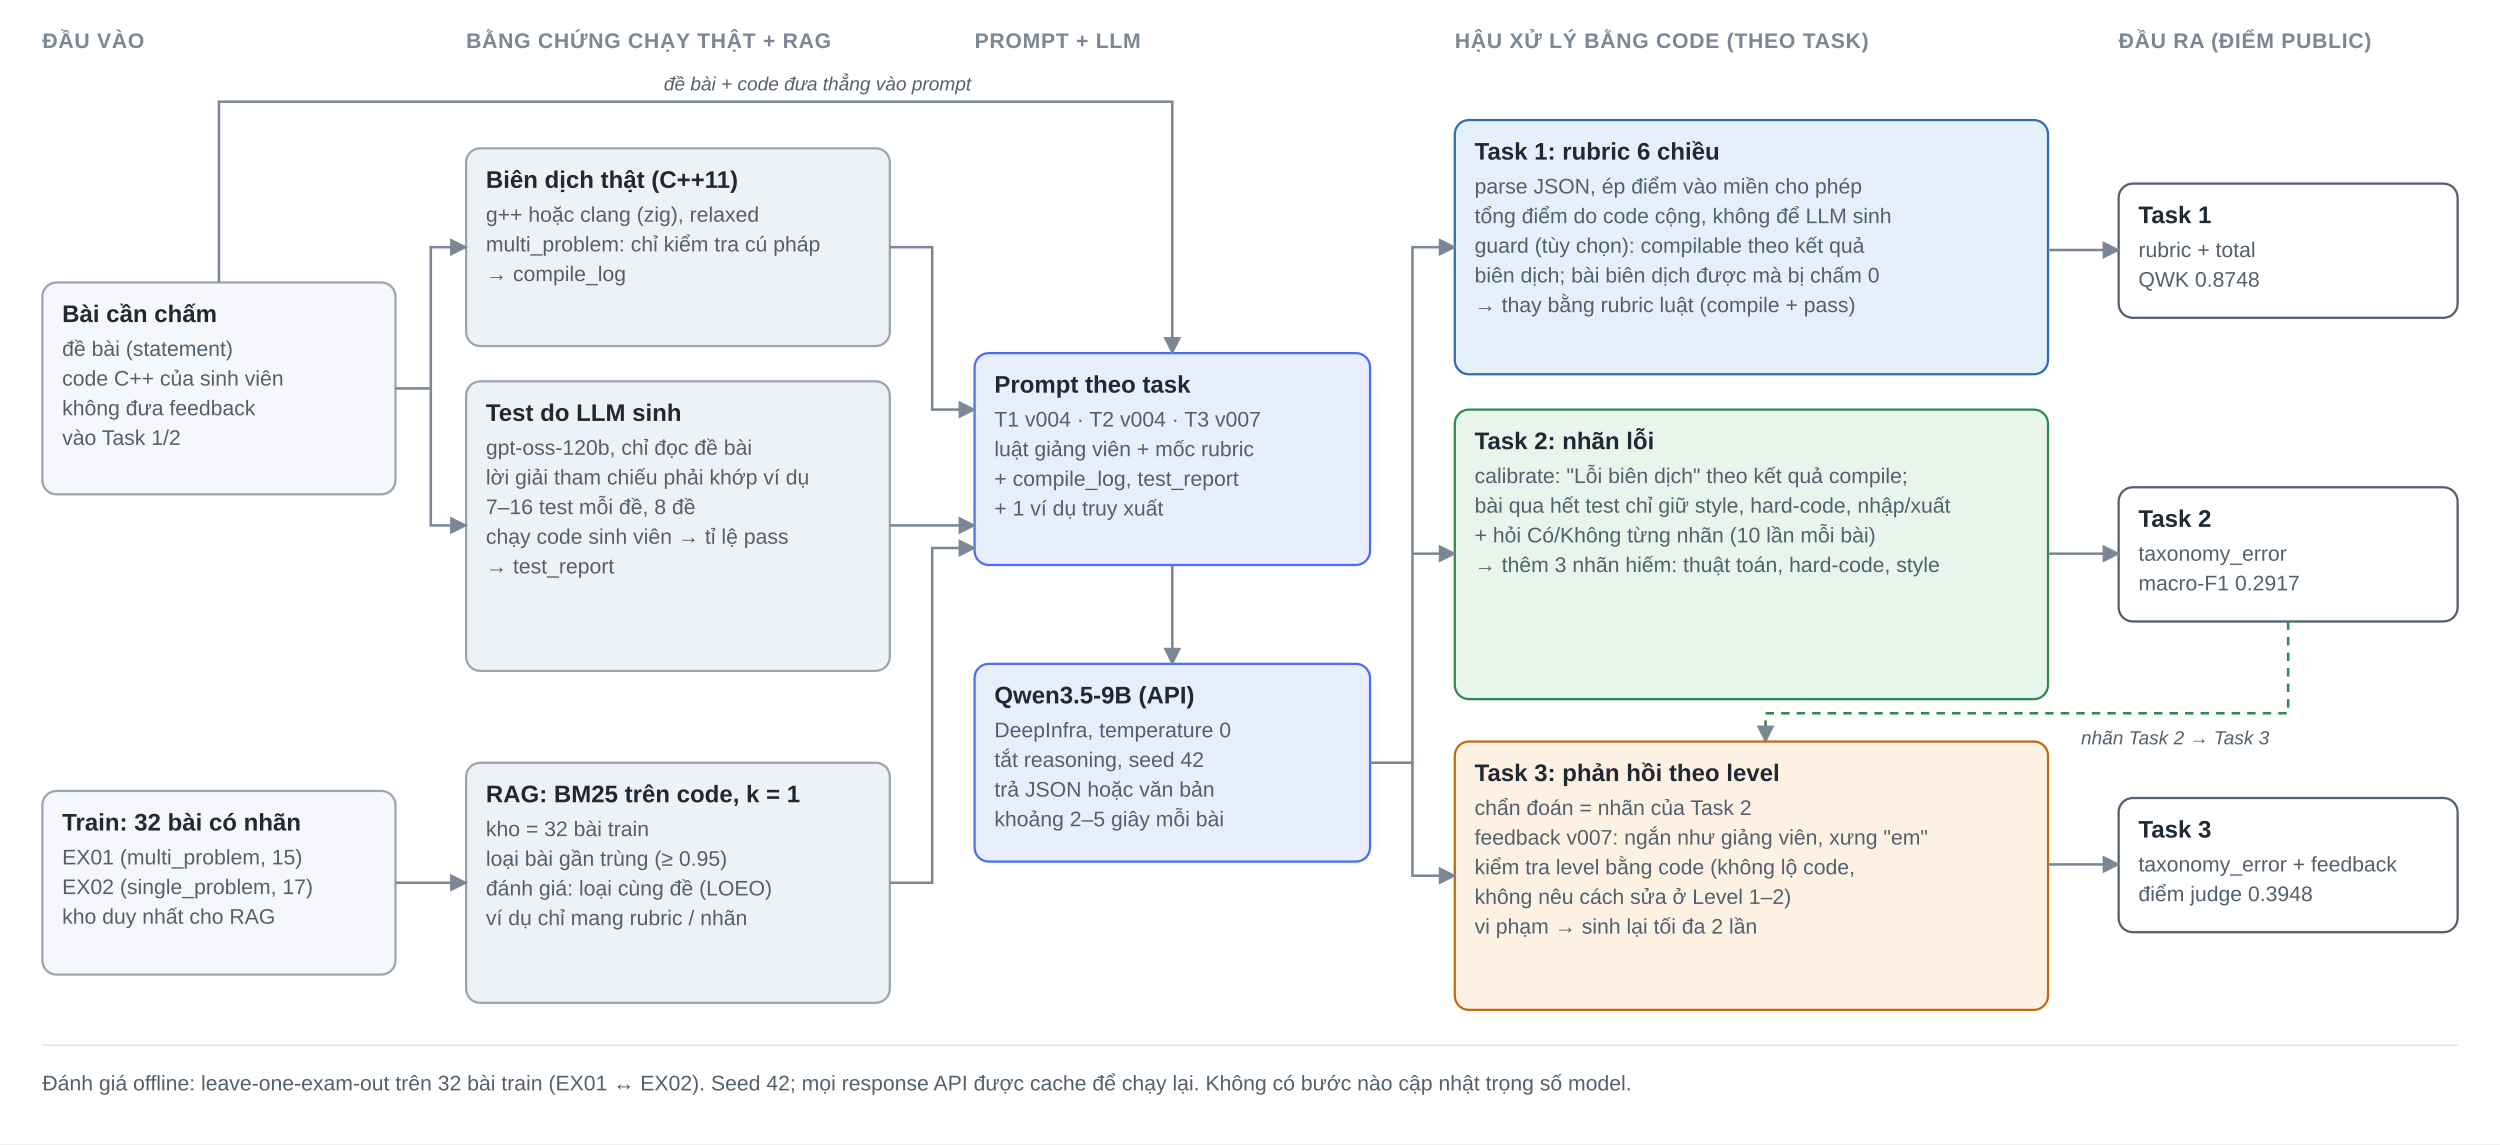
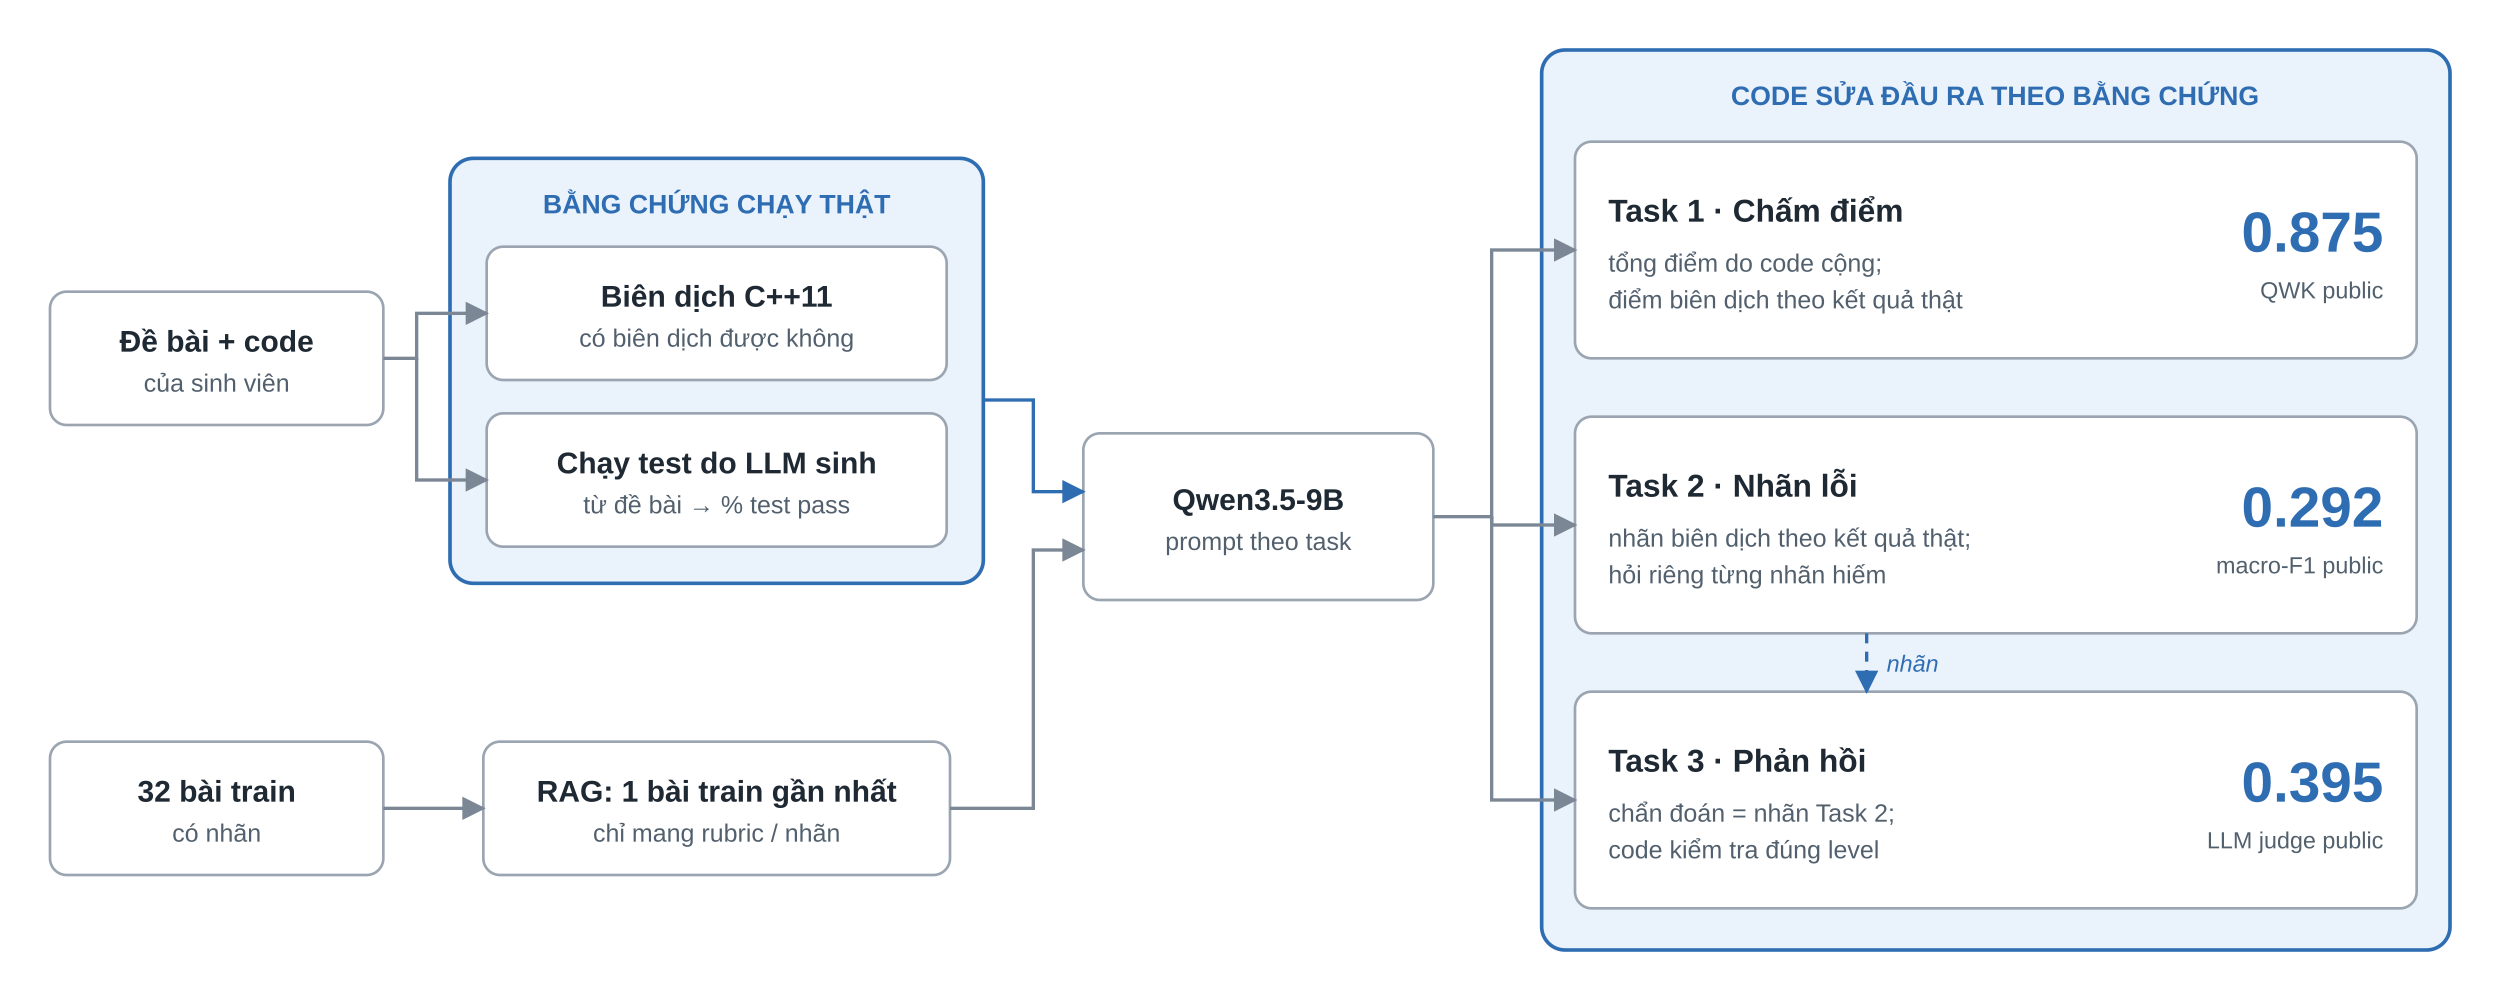
- <svg xmlns="http://www.w3.org/2000/svg" width="1770" height="810" viewBox="0 0 1770 810" font-family="Segoe UI, Arial, sans-serif">
+ <svg xmlns="http://www.w3.org/2000/svg" width="1500" height="600" viewBox="0 0 1500 600" font-family="Segoe UI, Arial, sans-serif">
  <defs>
-     <marker id="arr" viewBox="0 0 10 10" refX="9" refY="5" markerWidth="7" markerHeight="7" orient="auto-start-reverse">
+     <marker id="arr" viewBox="0 0 10 10" refX="9" refY="5" markerWidth="7" markerHeight="7" orient="auto">
      <path d="M0,0 L10,5 L0,10 z" fill="#7b8794" />
    </marker>
+     <marker id="arrA" viewBox="0 0 10 10" refX="9" refY="5" markerWidth="7" markerHeight="7" orient="auto">
+       <path d="M0,0 L10,5 L0,10 z" fill="#2f6db3" />
+     </marker>
  </defs>
-   <rect width="1770" height="810" fill="#ffffff" />
-   <text x="30" y="34" font-size="15" font-weight="700" fill="#7b8794" letter-spacing="0.5">ĐẦU VÀO</text>
-   <text x="330" y="34" font-size="15" font-weight="700" fill="#7b8794" letter-spacing="0.5">BẰNG CHỨNG CHẠY THẬT + RAG</text>
-   <text x="690" y="34" font-size="15" font-weight="700" fill="#7b8794" letter-spacing="0.5">PROMPT + LLM</text>
-   <text x="1030" y="34" font-size="15" font-weight="700" fill="#7b8794" letter-spacing="0.5">HẬU XỬ LÝ BẰNG CODE (THEO TASK)</text>
-   <text x="1500" y="34" font-size="15" font-weight="700" fill="#7b8794" letter-spacing="0.5">ĐẦU RA (ĐIỂM PUBLIC)</text>
-   <rect x="30" y="200" width="250" height="150" rx="10" fill="#f5f7fa" stroke="#9aa5b1" stroke-width="1.6" />
-   <text x="44" y="228" font-size="17" font-weight="700" fill="#1f2933">Bài cần chấm</text>
-   <text x="44" y="252" font-size="15" fill="#52606d">đề bài (statement)</text>
-   <text x="44" y="273" font-size="15" fill="#52606d">code C++ của sinh viên</text>
-   <text x="44" y="294" font-size="15" fill="#52606d">không đưa feedback</text>
-   <text x="44" y="315" font-size="15" fill="#52606d">vào Task 1/2</text>
-   <rect x="30" y="560" width="250" height="130" rx="10" fill="#f5f7fa" stroke="#9aa5b1" stroke-width="1.6" />
-   <text x="44" y="588" font-size="17" font-weight="700" fill="#1f2933">Train: 32 bài có nhãn</text>
-   <text x="44" y="612" font-size="15" fill="#52606d">EX01 (multi_problem, 15)</text>
-   <text x="44" y="633" font-size="15" fill="#52606d">EX02 (single_problem, 17)</text>
-   <text x="44" y="654" font-size="15" fill="#52606d">kho duy nhất cho RAG</text>
-   <rect x="330" y="105" width="300" height="140" rx="10" fill="#eef2f7" stroke="#9aa5b1" stroke-width="1.6" />
-   <text x="344" y="133" font-size="17" font-weight="700" fill="#1f2933">Biên dịch thật (C++11)</text>
-   <text x="344" y="157" font-size="15" fill="#52606d">g++ hoặc clang (zig), relaxed</text>
-   <text x="344" y="178" font-size="15" fill="#52606d">multi_problem: chỉ kiểm tra cú pháp</text>
-   <text x="344" y="199" font-size="15" fill="#52606d">→ compile_log</text>
-   <rect x="330" y="270" width="300" height="205" rx="10" fill="#eef2f7" stroke="#9aa5b1" stroke-width="1.6" />
-   <text x="344" y="298" font-size="17" font-weight="700" fill="#1f2933">Test do LLM sinh</text>
-   <text x="344" y="322" font-size="15" fill="#52606d">gpt-oss-120b, chỉ đọc đề bài</text>
-   <text x="344" y="343" font-size="15" fill="#52606d">lời giải tham chiếu phải khớp ví dụ</text>
-   <text x="344" y="364" font-size="15" fill="#52606d">7–16 test mỗi đề, 8 đề</text>
-   <text x="344" y="385" font-size="15" fill="#52606d">chạy code sinh viên → tỉ lệ pass</text>
-   <text x="344" y="406" font-size="15" fill="#52606d">→ test_report</text>
-   <rect x="330" y="540" width="300" height="170" rx="10" fill="#eef2f7" stroke="#9aa5b1" stroke-width="1.6" />
-   <text x="344" y="568" font-size="17" font-weight="700" fill="#1f2933">RAG: BM25 trên code, k = 1</text>
-   <text x="344" y="592" font-size="15" fill="#52606d">kho = 32 bài train</text>
-   <text x="344" y="613" font-size="15" fill="#52606d">loại bài gần trùng (≥ 0.95)</text>
-   <text x="344" y="634" font-size="15" fill="#52606d">đánh giá: loại cùng đề (LOEO)</text>
-   <text x="344" y="655" font-size="15" fill="#52606d">ví dụ chỉ mang rubric / nhãn</text>
-   <rect x="690" y="250" width="280" height="150" rx="10" fill="#e8eefc" stroke="#4c6ef5" stroke-width="1.6" />
-   <text x="704" y="278" font-size="17" font-weight="700" fill="#1f2933">Prompt theo task</text>
-   <text x="704" y="302" font-size="15" fill="#52606d">T1 v004 · T2 v004 · T3 v007</text>
-   <text x="704" y="323" font-size="15" fill="#52606d">luật giảng viên + mốc rubric</text>
-   <text x="704" y="344" font-size="15" fill="#52606d">+ compile_log, test_report</text>
-   <text x="704" y="365" font-size="15" fill="#52606d">+ 1 ví dụ truy xuất</text>
-   <rect x="690" y="470" width="280" height="140" rx="10" fill="#e8eefc" stroke="#4c6ef5" stroke-width="1.6" />
-   <text x="704" y="498" font-size="17" font-weight="700" fill="#1f2933">Qwen3.5-9B (API)</text>
-   <text x="704" y="522" font-size="15" fill="#52606d">DeepInfra, temperature 0</text>
-   <text x="704" y="543" font-size="15" fill="#52606d">tắt reasoning, seed 42</text>
-   <text x="704" y="564" font-size="15" fill="#52606d">trả JSON hoặc văn bản</text>
-   <text x="704" y="585" font-size="15" fill="#52606d">khoảng 2–5 giây mỗi bài</text>
-   <rect x="1030" y="85" width="420" height="180" rx="10" fill="#e6f0fb" stroke="#2f6db3" stroke-width="1.6" />
-   <text x="1044" y="113" font-size="17" font-weight="700" fill="#1f2933">Task 1: rubric 6 chiều</text>
-   <text x="1044" y="137" font-size="15" fill="#52606d">parse JSON, ép điểm vào miền cho phép</text>
-   <text x="1044" y="158" font-size="15" fill="#52606d">tổng điểm do code cộng, không để LLM sinh</text>
-   <text x="1044" y="179" font-size="15" fill="#52606d">guard (tùy chọn): compilable theo kết quả</text>
-   <text x="1044" y="200" font-size="15" fill="#52606d">biên dịch; bài biên dịch được mà bị chấm 0</text>
-   <text x="1044" y="221" font-size="15" fill="#52606d">→ thay bằng rubric luật (compile + pass)</text>
-   <rect x="1030" y="290" width="420" height="205" rx="10" fill="#e7f5ec" stroke="#2f8a4f" stroke-width="1.6" />
-   <text x="1044" y="318" font-size="17" font-weight="700" fill="#1f2933">Task 2: nhãn lỗi</text>
-   <text x="1044" y="342" font-size="15" fill="#52606d">calibrate: "Lỗi biên dịch" theo kết quả compile;</text>
-   <text x="1044" y="363" font-size="15" fill="#52606d">bài qua hết test chỉ giữ style, hard-code, nhập/xuất</text>
-   <text x="1044" y="384" font-size="15" fill="#52606d">+ hỏi Có/Không từng nhãn (10 lần mỗi bài)</text>
-   <text x="1044" y="405" font-size="15" fill="#52606d">→ thêm 3 nhãn hiếm: thuật toán, hard-code, style</text>
-   <rect x="1030" y="525" width="420" height="190" rx="10" fill="#fdf1e4" stroke="#c26a12" stroke-width="1.6" />
-   <text x="1044" y="553" font-size="17" font-weight="700" fill="#1f2933">Task 3: phản hồi theo level</text>
-   <text x="1044" y="577" font-size="15" fill="#52606d">chẩn đoán = nhãn của Task 2</text>
-   <text x="1044" y="598" font-size="15" fill="#52606d">feedback v007: ngắn như giảng viên, xưng "em"</text>
-   <text x="1044" y="619" font-size="15" fill="#52606d">kiểm tra level bằng code (không lộ code,</text>
-   <text x="1044" y="640" font-size="15" fill="#52606d">không nêu cách sửa ở Level 1–2)</text>
-   <text x="1044" y="661" font-size="15" fill="#52606d">vi phạm → sinh lại tối đa 2 lần</text>
-   <rect x="1500" y="130" width="240" height="95" rx="10" fill="#ffffff" stroke="#52606d" stroke-width="1.6" />
-   <text x="1514" y="158" font-size="17" font-weight="700" fill="#1f2933">Task 1</text>
-   <text x="1514" y="182" font-size="15" fill="#52606d">rubric + total</text>
-   <text x="1514" y="203" font-size="15" fill="#52606d">QWK 0.8748</text>
-   <rect x="1500" y="345" width="240" height="95" rx="10" fill="#ffffff" stroke="#52606d" stroke-width="1.6" />
-   <text x="1514" y="373" font-size="17" font-weight="700" fill="#1f2933">Task 2</text>
-   <text x="1514" y="397" font-size="15" fill="#52606d">taxonomy_error</text>
-   <text x="1514" y="418" font-size="15" fill="#52606d">macro-F1 0.2917</text>
-   <rect x="1500" y="565" width="240" height="95" rx="10" fill="#ffffff" stroke="#52606d" stroke-width="1.6" />
-   <text x="1514" y="593" font-size="17" font-weight="700" fill="#1f2933">Task 3</text>
-   <text x="1514" y="617" font-size="15" fill="#52606d">taxonomy_error + feedback</text>
-   <text x="1514" y="638" font-size="15" fill="#52606d">điểm judge 0.3948</text>
-   <path d="M280,275 L305,275 L305,175 L330,175" fill="none" stroke="#7b8794" stroke-width="1.8" marker-end="url(#arr)" />
-   <path d="M305,275 L305,372 L330,372" fill="none" stroke="#7b8794" stroke-width="1.8" marker-end="url(#arr)" />
-   <path d="M280,625 L330,625" fill="none" stroke="#7b8794" stroke-width="1.8" marker-end="url(#arr)" />
-   <path d="M155,200 L155,72 L830,72 L830,250" fill="none" stroke="#7b8794" stroke-width="1.8" marker-end="url(#arr)" />
-   <text x="470" y="64" font-size="13.5" fill="#52606d" font-style="italic" text-anchor="start">đề bài + code đưa thẳng vào prompt</text>
-   <path d="M630,175 L660,175 L660,290 L690,290" fill="none" stroke="#7b8794" stroke-width="1.8" marker-end="url(#arr)" />
-   <path d="M630,372 L690,372" fill="none" stroke="#7b8794" stroke-width="1.8" marker-end="url(#arr)" />
-   <path d="M630,625 L660,625 L660,388 L690,388" fill="none" stroke="#7b8794" stroke-width="1.8" marker-end="url(#arr)" />
-   <path d="M830,400 L830,470" fill="none" stroke="#7b8794" stroke-width="1.8" marker-end="url(#arr)" />
-   <path d="M970,540 L1000,540 L1000,175 L1030,175" fill="none" stroke="#7b8794" stroke-width="1.8" marker-end="url(#arr)" />
-   <path d="M1000,392 L1030,392" fill="none" stroke="#7b8794" stroke-width="1.8" marker-end="url(#arr)" />
-   <path d="M1000,540 L1000,620 L1030,620" fill="none" stroke="#7b8794" stroke-width="1.8" marker-end="url(#arr)" />
-   <path d="M1450,177 L1500,177" fill="none" stroke="#7b8794" stroke-width="1.8" marker-end="url(#arr)" />
-   <path d="M1450,392 L1500,392" fill="none" stroke="#7b8794" stroke-width="1.8" marker-end="url(#arr)" />
-   <path d="M1450,612 L1500,612" fill="none" stroke="#7b8794" stroke-width="1.8" marker-end="url(#arr)" />
-   <path d="M1620,440 L1620,505 L1250,505 L1250,525" fill="none" stroke="#2f8a4f" stroke-width="1.8" stroke-dasharray="6 5" marker-end="url(#arr)" />
-   <text x="1540" y="527" font-size="13.5" fill="#52606d" font-style="italic" text-anchor="middle">nhãn Task 2 → Task 3</text>
-   <line x1="30" y1="740" x2="1740" y2="740" stroke="#d9e2ec" />
-   <text x="30" y="772" font-size="15" fill="#52606d">Đánh giá offline: leave-one-exam-out trên 32 bài train (EX01 ↔ EX02). Seed 42; mọi response API được cache để chạy lại. Không có bước nào cập nhật trọng số model.</text>
+   <rect width="1500" height="600" fill="#ffffff" />
+   <rect x="30" y="175" width="200" height="80" rx="10" fill="#ffffff" stroke="#9aa5b1" stroke-width="1.6" />
+   <text x="130.0" y="211.0" font-size="18" font-weight="700" fill="#1f2933" text-anchor="middle">Đề bài + code</text>
+   <text x="130.0" y="235.0" font-size="15" font-weight="400" fill="#52606d" text-anchor="middle">của sinh viên</text>
+   <rect x="30" y="445" width="200" height="80" rx="10" fill="#ffffff" stroke="#9aa5b1" stroke-width="1.6" />
+   <text x="130.0" y="481.0" font-size="18" font-weight="700" fill="#1f2933" text-anchor="middle">32 bài train</text>
+   <text x="130.0" y="505.0" font-size="15" font-weight="400" fill="#52606d" text-anchor="middle">có nhãn</text>
+   <rect x="270" y="95" width="320" height="255" rx="14" fill="#eaf2fb" stroke="#2f6db3" stroke-width="2.2" />
+   <text x="430" y="128" font-size="16" font-weight="700" fill="#2f6db3" text-anchor="middle">BẰNG CHỨNG CHẠY THẬT</text>
+   <rect x="292" y="148" width="276" height="80" rx="10" fill="#ffffff" stroke="#9aa5b1" stroke-width="1.6" />
+   <text x="430.0" y="184.0" font-size="18" font-weight="700" fill="#1f2933" text-anchor="middle">Biên dịch C++11</text>
+   <text x="430.0" y="208.0" font-size="15" font-weight="400" fill="#52606d" text-anchor="middle">có biên dịch được không</text>
+   <rect x="292" y="248" width="276" height="80" rx="10" fill="#ffffff" stroke="#9aa5b1" stroke-width="1.6" />
+   <text x="430.0" y="284.0" font-size="18" font-weight="700" fill="#1f2933" text-anchor="middle">Chạy test do LLM sinh</text>
+   <text x="430.0" y="308.0" font-size="15" font-weight="400" fill="#52606d" text-anchor="middle">từ đề bài → % test pass</text>
+   <rect x="290" y="445" width="280" height="80" rx="10" fill="#ffffff" stroke="#9aa5b1" stroke-width="1.6" />
+   <text x="430.0" y="481.0" font-size="18" font-weight="700" fill="#1f2933" text-anchor="middle">RAG: 1 bài train gần nhất</text>
+   <text x="430.0" y="505.0" font-size="15" font-weight="400" fill="#52606d" text-anchor="middle">chỉ mang rubric / nhãn</text>
+   <rect x="650" y="260" width="210" height="100" rx="10" fill="#ffffff" stroke="#9aa5b1" stroke-width="1.6" />
+   <text x="755.0" y="306.0" font-size="18" font-weight="700" fill="#1f2933" text-anchor="middle">Qwen3.5-9B</text>
+   <text x="755.0" y="330.0" font-size="15" font-weight="400" fill="#52606d" text-anchor="middle">prompt theo task</text>
+   <rect x="925" y="30" width="545" height="540" rx="14" fill="#eaf2fb" stroke="#2f6db3" stroke-width="2.2" />
+   <text x="1197" y="63" font-size="16" font-weight="700" fill="#2f6db3" text-anchor="middle">CODE SỬA ĐẦU RA THEO BẰNG CHỨNG</text>
+   <rect x="945" y="85" width="505" height="130" rx="10" fill="#ffffff" stroke="#9aa5b1" stroke-width="1.6" />
+   <text x="965" y="133" font-size="19" font-weight="700" fill="#1f2933" text-anchor="start">Task 1 · Chấm điểm</text>
+   <text x="965" y="163" font-size="15" font-weight="400" fill="#52606d" text-anchor="start">tổng điểm do code cộng;</text>
+   <text x="965" y="185" font-size="15" font-weight="400" fill="#52606d" text-anchor="start">điểm biên dịch theo kết quả thật</text>
+   <text x="1430" y="151" font-size="34" font-weight="700" fill="#2f6db3" text-anchor="end">0.875</text>
+   <text x="1430" y="179" font-size="14" font-weight="400" fill="#52606d" text-anchor="end">QWK public</text>
+   <rect x="945" y="250" width="505" height="130" rx="10" fill="#ffffff" stroke="#9aa5b1" stroke-width="1.6" />
+   <text x="965" y="298" font-size="19" font-weight="700" fill="#1f2933" text-anchor="start">Task 2 · Nhãn lỗi</text>
+   <text x="965" y="328" font-size="15" font-weight="400" fill="#52606d" text-anchor="start">nhãn biên dịch theo kết quả thật;</text>
+   <text x="965" y="350" font-size="15" font-weight="400" fill="#52606d" text-anchor="start">hỏi riêng từng nhãn hiếm</text>
+   <text x="1430" y="316" font-size="34" font-weight="700" fill="#2f6db3" text-anchor="end">0.292</text>
+   <text x="1430" y="344" font-size="14" font-weight="400" fill="#52606d" text-anchor="end">macro-F1 public</text>
+   <rect x="945" y="415" width="505" height="130" rx="10" fill="#ffffff" stroke="#9aa5b1" stroke-width="1.6" />
+   <text x="965" y="463" font-size="19" font-weight="700" fill="#1f2933" text-anchor="start">Task 3 · Phản hồi</text>
+   <text x="965" y="493" font-size="15" font-weight="400" fill="#52606d" text-anchor="start">chẩn đoán = nhãn Task 2;</text>
+   <text x="965" y="515" font-size="15" font-weight="400" fill="#52606d" text-anchor="start">code kiểm tra đúng level</text>
+   <text x="1430" y="481" font-size="34" font-weight="700" fill="#2f6db3" text-anchor="end">0.395</text>
+   <text x="1430" y="509" font-size="14" font-weight="400" fill="#52606d" text-anchor="end">LLM judge public</text>
+   <path d="M230,215 L250,215 L250,188 L292,188" fill="none" stroke="#7b8794" stroke-width="2" marker-end="url(#arr)" />
+   <path d="M250,215 L250,288 L292,288" fill="none" stroke="#7b8794" stroke-width="2" marker-end="url(#arr)" />
+   <path d="M230,485 L290,485" fill="none" stroke="#7b8794" stroke-width="2" marker-end="url(#arr)" />
+   <path d="M590,240 L620,240 L620,295 L650,295" fill="none" stroke="#2f6db3" stroke-width="2" marker-end="url(#arrA)" />
+   <path d="M570,485 L620,485 L620,330 L650,330" fill="none" stroke="#7b8794" stroke-width="2" marker-end="url(#arr)" />
+   <path d="M860,310 L895,310 L895,150 L945,150" fill="none" stroke="#7b8794" stroke-width="2" marker-end="url(#arr)" />
+   <path d="M895,310 L895,315 L945,315" fill="none" stroke="#7b8794" stroke-width="2" marker-end="url(#arr)" />
+   <path d="M895,310 L895,480 L945,480" fill="none" stroke="#7b8794" stroke-width="2" marker-end="url(#arr)" />
+   <path d="M1120,380 L1120,415" fill="none" stroke="#2f6db3" stroke-width="2" stroke-dasharray="6 5" marker-end="url(#arrA)" />
+   <text x="1132" y="403" font-size="14" font-weight="400" fill="#2f6db3" text-anchor="start" font-style="italic">nhãn</text>
</svg>
